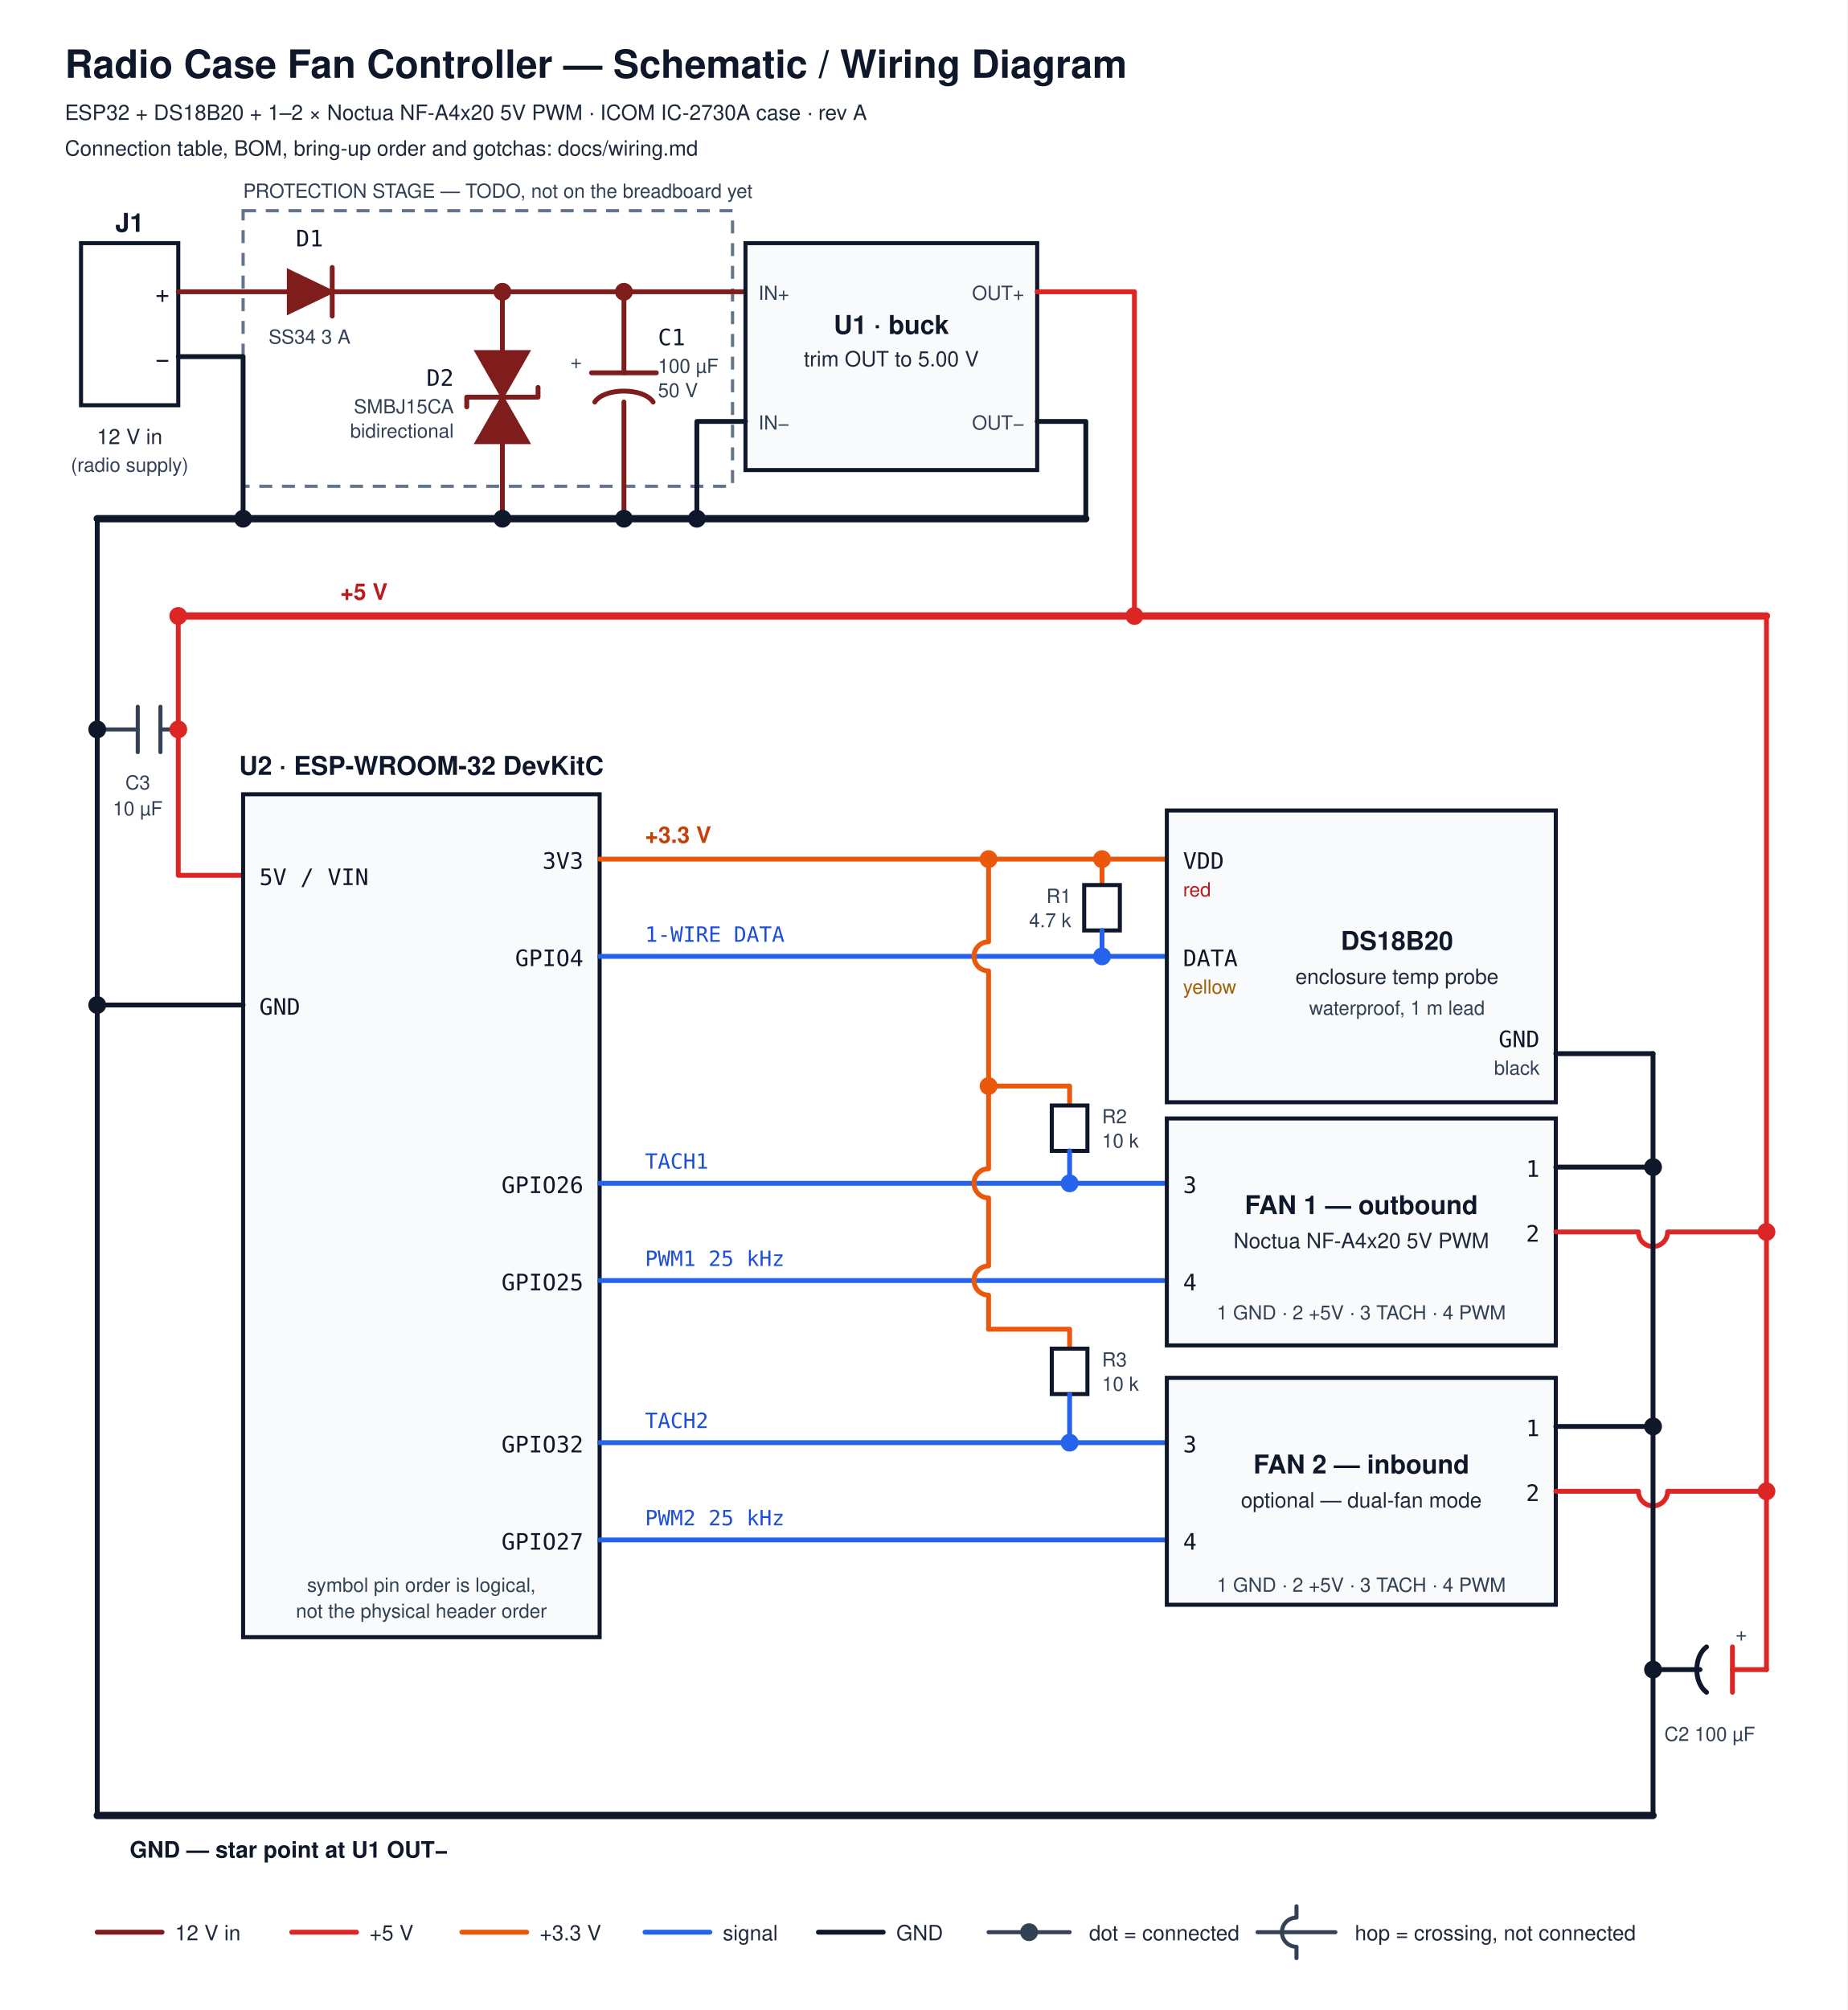
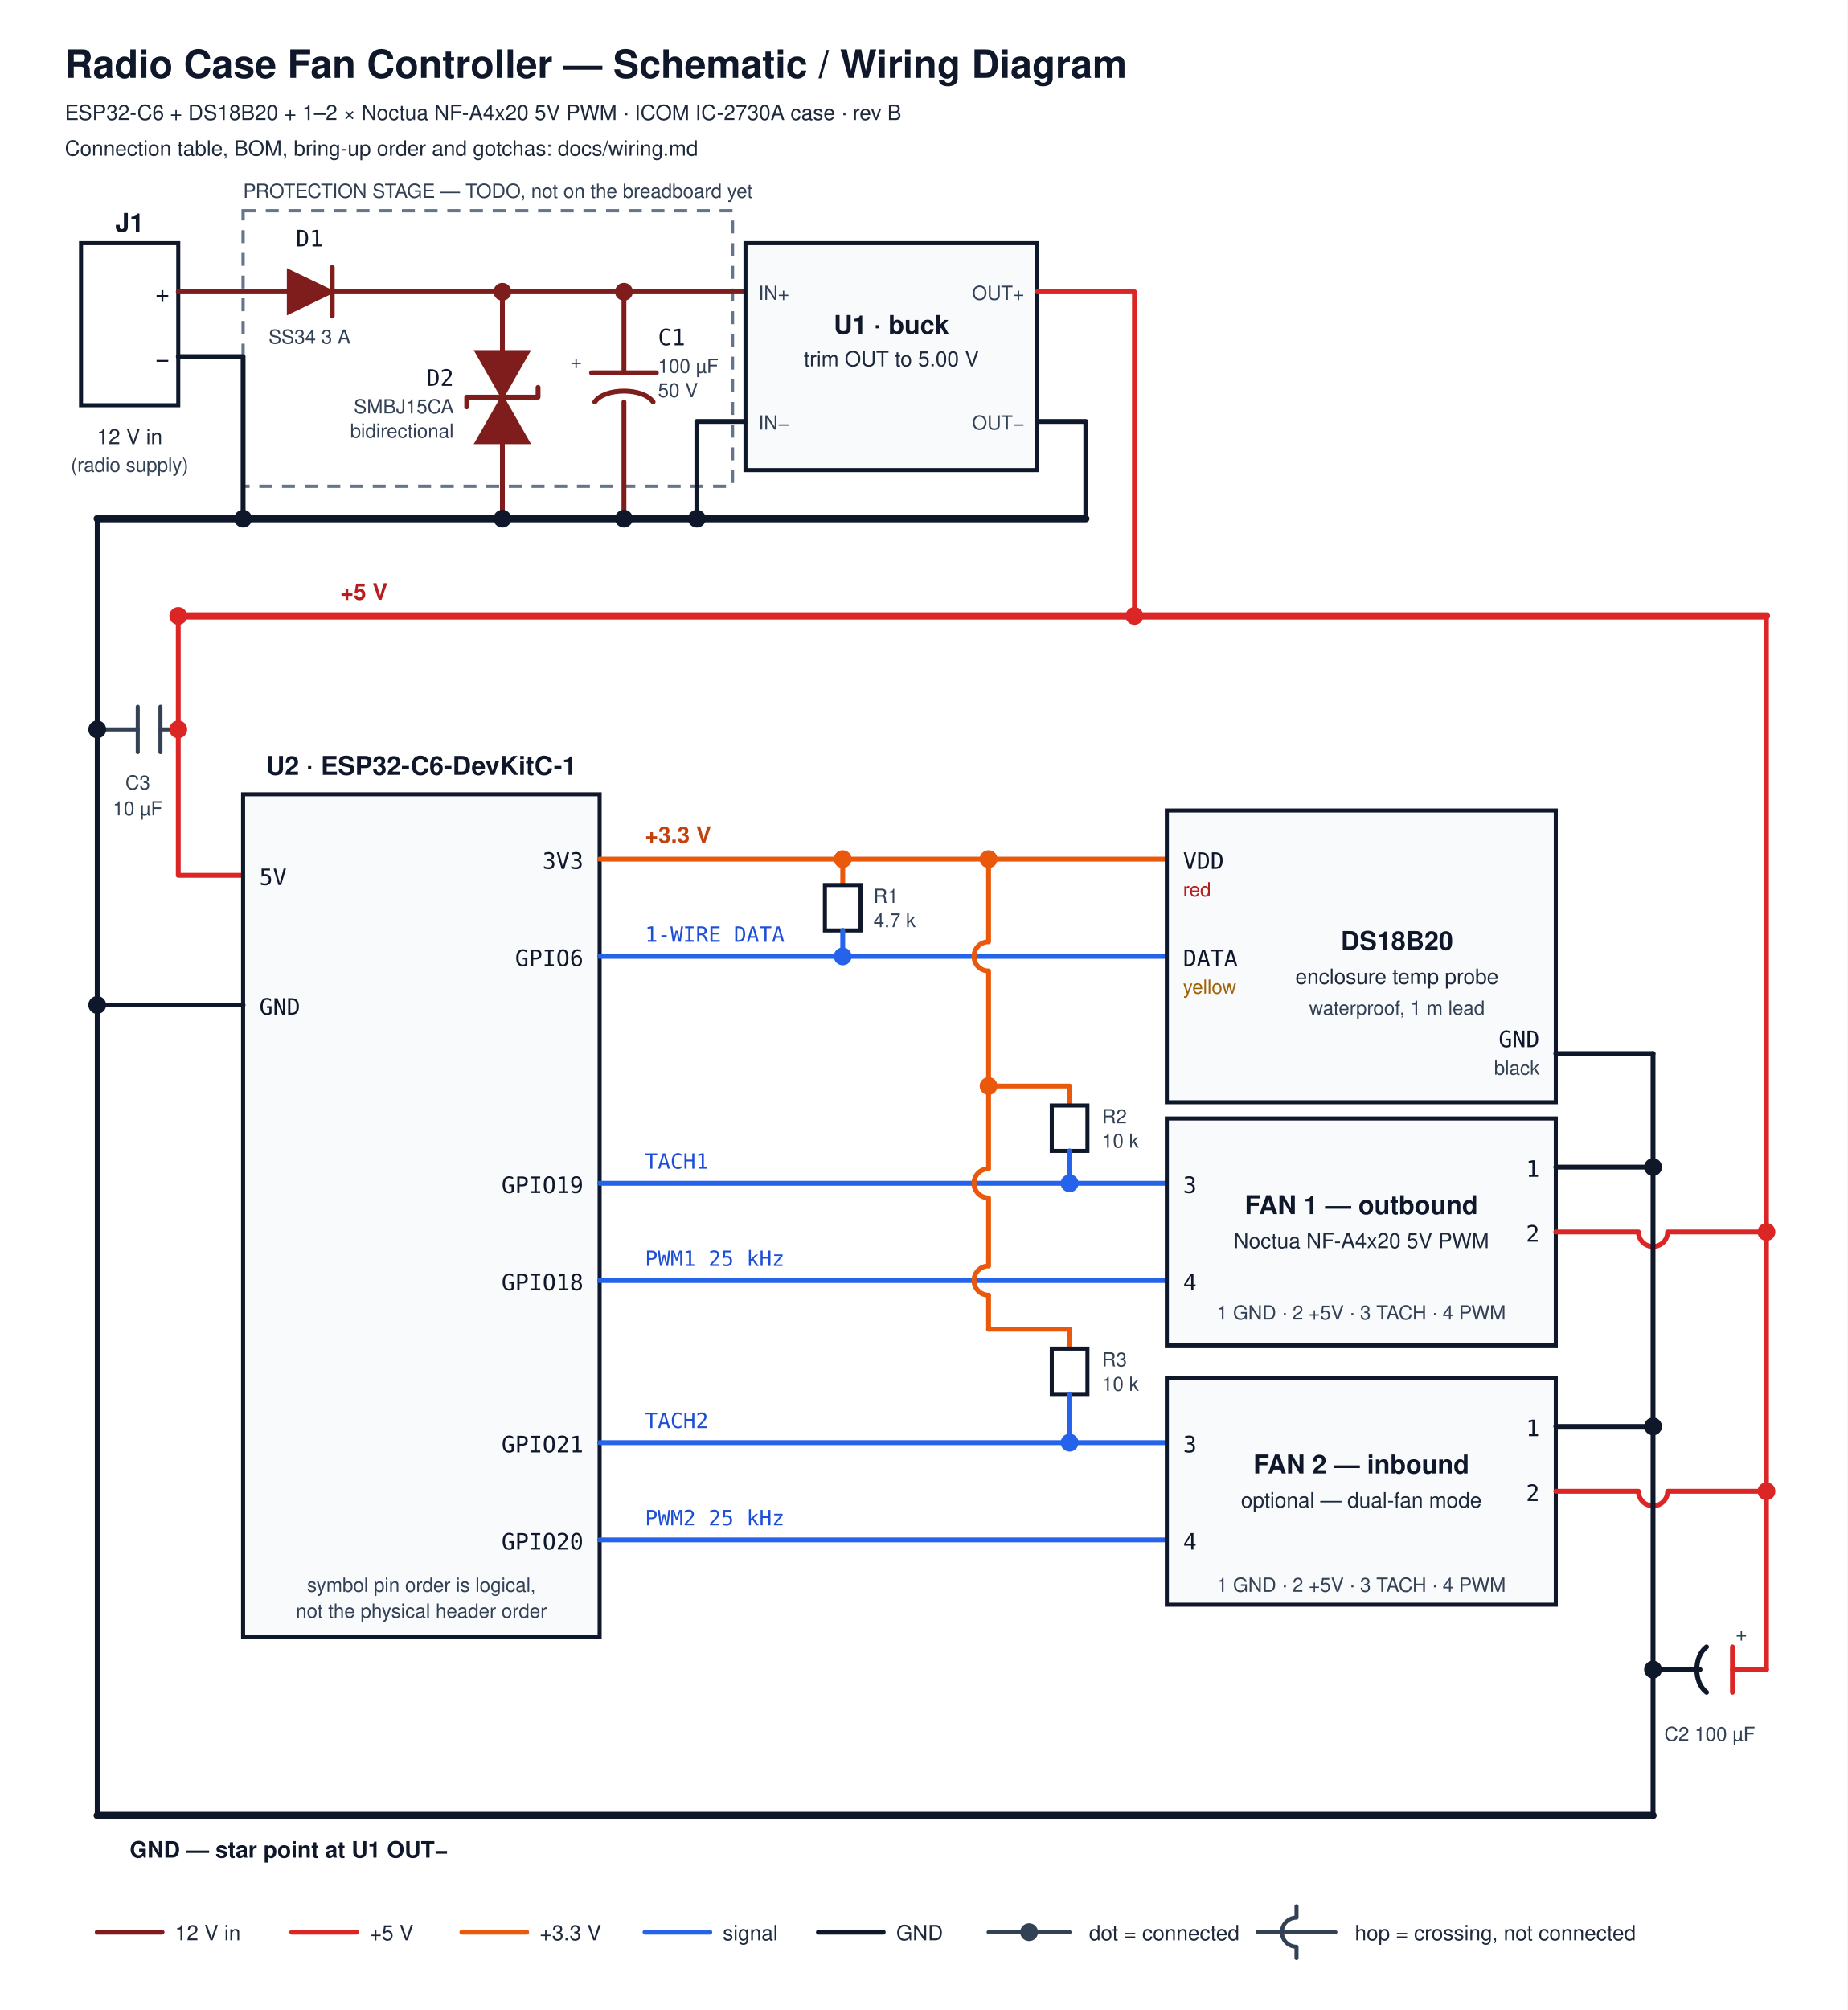
<svg xmlns="http://www.w3.org/2000/svg" viewBox="0 0 1140 1240" width="1140" height="1240" font-family="Helvetica, Arial, sans-serif">
  <defs>
    <style>
      .wire   { fill:none; stroke:#334155; stroke-width:2.5; stroke-linecap:round; stroke-linejoin:round; }
      .w12v   { fill:none; stroke:#7f1d1d; stroke-width:3;   stroke-linecap:round; stroke-linejoin:round; }
      .w5v    { fill:none; stroke:#dc2626; stroke-width:3;   stroke-linecap:round; stroke-linejoin:round; }
      .w33v   { fill:none; stroke:#ea580c; stroke-width:3;   stroke-linecap:round; stroke-linejoin:round; }
      .wgnd   { fill:none; stroke:#0f172a; stroke-width:3;   stroke-linecap:round; stroke-linejoin:round; }
      .wsig   { fill:none; stroke:#2563eb; stroke-width:3;   stroke-linecap:round; stroke-linejoin:round; }
      .rail5  { fill:none; stroke:#dc2626; stroke-width:4.5; stroke-linecap:round; }
      .railg  { fill:none; stroke:#0f172a; stroke-width:4.5; stroke-linecap:round; }
      .blk    { fill:#f8fafc; stroke:#0f172a; stroke-width:2.5; }
      .part   { fill:#ffffff; stroke:#0f172a; stroke-width:2.5; }
      .todo   { fill:none; stroke:#64748b; stroke-width:2; stroke-dasharray:8 6; }
      .tm     { font-size:14px; fill:#0f172a; font-family:'DejaVu Sans Mono', Menlo, Consolas, monospace; }
      .ts     { font-size:13px; fill:#1e293b; }
      .tss    { font-size:12px; fill:#334155; }
      .tb     { font-size:16px; fill:#0f172a; font-weight:bold; }
      .ttl    { font-size:24px; fill:#0f172a; font-weight:bold; }
      .lbl5   { font-size:14px; fill:#b91c1c; font-weight:bold; }
      .lbl33  { font-size:14px; fill:#c2410c; font-weight:bold; }
      .lblg   { font-size:14px; fill:#0f172a; font-weight:bold; }
      .lblsig { font-size:13px; fill:#1d4ed8; font-family:'DejaVu Sans Mono', Menlo, Consolas, monospace; }
    </style>
  </defs>
  <rect x="0" y="0" width="1140" height="1240" fill="#ffffff" />
  <text class="ttl" x="40" y="48" font-size="24px" fill="#0f172a" font-weight="bold">Radio Case Fan Controller — Schematic / Wiring Diagram</text>
-   <text class="ts" x="40" y="74" font-size="13px" fill="#1e293b">ESP32 + DS18B20 + 1–2 × Noctua NF-A4x20 5V PWM · ICOM IC-2730A case · rev A</text>
+   <text class="ts" x="40" y="74" font-size="13px" fill="#1e293b">ESP32-C6 + DS18B20 + 1–2 × Noctua NF-A4x20 5V PWM · ICOM IC-2730A case · rev B</text>
  <text class="ts" x="40" y="96" font-size="13px" fill="#1e293b">Connection table, BOM, bring-up order and gotchas: docs/wiring.md</text>
  <rect class="todo" x="150" y="130" width="302" height="170" fill="none" stroke="#64748b" stroke-width="2" stroke-dasharray="8 6" />
  <text class="tss" x="150" y="122" font-size="12px" fill="#334155">PROTECTION STAGE — TODO, not on the breadboard yet</text>
  <rect class="part" x="50" y="150" width="60" height="100" fill="#ffffff" stroke="#0f172a" stroke-width="2.5" />
  <text class="tb" x="80" y="143" text-anchor="middle" font-size="16px" fill="#0f172a" font-weight="bold">J1</text>
  <text class="tm" x="96" y="187" font-size="14px" fill="#0f172a" font-family="'DejaVu Sans Mono', Menlo, Consolas, monospace">+</text>
  <text class="tm" x="96" y="227" font-size="14px" fill="#0f172a" font-family="'DejaVu Sans Mono', Menlo, Consolas, monospace">−</text>
  <text class="ts" x="80" y="274" text-anchor="middle" font-size="13px" fill="#1e293b">12 V in</text>
  <text class="tss" x="80" y="291" text-anchor="middle" font-size="12px" fill="#334155">(radio supply)</text>
  <path class="w12v" d="M110,180 L178,180" fill="none" stroke="#7f1d1d" stroke-width="3" stroke-linecap="round" stroke-linejoin="round" />
  <polygon points="178,167 178,193 205,180" fill="#7f1d1d" stroke="#7f1d1d" stroke-width="2" />
  <path class="w12v" d="M205,165 L205,195" fill="none" stroke="#7f1d1d" stroke-width="3" stroke-linecap="round" stroke-linejoin="round" />
  <path class="w12v" d="M205,180 L460,180" fill="none" stroke="#7f1d1d" stroke-width="3" stroke-linecap="round" stroke-linejoin="round" />
  <text class="tm" x="191" y="152" text-anchor="middle" font-size="14px" fill="#0f172a" font-family="'DejaVu Sans Mono', Menlo, Consolas, monospace">D1</text>
  <text class="tss" x="191" y="212" text-anchor="middle" font-size="12px" fill="#334155">SS34 3 A</text>
  <path class="wgnd" d="M110,220 L150,220 L150,320" fill="none" stroke="#0f172a" stroke-width="3" stroke-linecap="round" stroke-linejoin="round" />
  <path class="w12v" d="M310,180 L310,217" fill="none" stroke="#7f1d1d" stroke-width="3" stroke-linecap="round" stroke-linejoin="round" />
  <polygon points="294,217 326,217 310,245" fill="#7f1d1d" stroke="#7f1d1d" stroke-width="2" />
  <polygon points="294,273 326,273 310,245" fill="#7f1d1d" stroke="#7f1d1d" stroke-width="2" />
  <path class="w12v" d="M288,251 L288,245 L332,245 L332,239" fill="none" stroke="#7f1d1d" stroke-width="3" stroke-linecap="round" stroke-linejoin="round" />
  <path class="w12v" d="M310,273 L310,320" fill="none" stroke="#7f1d1d" stroke-width="3" stroke-linecap="round" stroke-linejoin="round" />
  <circle cx="310" cy="180" r="5.5" fill="#7f1d1d" />
  <text class="tm" x="280" y="238" text-anchor="end" font-size="14px" fill="#0f172a" font-family="'DejaVu Sans Mono', Menlo, Consolas, monospace">D2</text>
  <text class="tss" x="280" y="255" text-anchor="end" font-size="12px" fill="#334155">SMBJ15CA</text>
  <text class="tss" x="280" y="270" text-anchor="end" font-size="12px" fill="#334155">bidirectional</text>
  <path class="w12v" d="M385,180 L385,230" fill="none" stroke="#7f1d1d" stroke-width="3" stroke-linecap="round" stroke-linejoin="round" />
  <path class="w12v" d="M365,230 L405,230" fill="none" stroke="#7f1d1d" stroke-width="3" stroke-linecap="round" stroke-linejoin="round" />
  <path class="w12v" d="M367,248 C373,239 397,239 403,248" fill="none" stroke="#7f1d1d" stroke-width="3" stroke-linecap="round" stroke-linejoin="round" />
  <path class="w12v" d="M385,248 L385,320" fill="none" stroke="#7f1d1d" stroke-width="3" stroke-linecap="round" stroke-linejoin="round" />
  <circle cx="385" cy="180" r="5.5" fill="#7f1d1d" />
  <text class="tss" x="359" y="227" text-anchor="end" font-size="12px" fill="#334155">+</text>
  <text class="tm" x="406" y="213" font-size="14px" fill="#0f172a" font-family="'DejaVu Sans Mono', Menlo, Consolas, monospace">C1</text>
  <text class="tss" x="406" y="230" font-size="12px" fill="#334155">100 µF</text>
  <text class="tss" x="406" y="245" font-size="12px" fill="#334155">50 V</text>
  <rect class="blk" x="460" y="150" width="180" height="140" fill="#f8fafc" stroke="#0f172a" stroke-width="2.5" />
  <text class="tb" x="550" y="206" text-anchor="middle" font-size="16px" fill="#0f172a" font-weight="bold">U1 · buck</text>
  <text class="ts" x="550" y="226" text-anchor="middle" font-size="13px" fill="#1e293b">trim OUT to 5.00 V</text>
  <text class="tss" x="468" y="185" font-size="12px" fill="#334155">IN+</text>
  <text class="tss" x="468" y="265" font-size="12px" fill="#334155">IN−</text>
  <text class="tss" x="632" y="185" text-anchor="end" font-size="12px" fill="#334155">OUT+</text>
  <text class="tss" x="632" y="265" text-anchor="end" font-size="12px" fill="#334155">OUT−</text>
  <path class="wgnd" d="M460,260 L430,260 L430,320" fill="none" stroke="#0f172a" stroke-width="3" stroke-linecap="round" stroke-linejoin="round" />
  <path class="wgnd" d="M640,260 L670,260 L670,320" fill="none" stroke="#0f172a" stroke-width="3" stroke-linecap="round" stroke-linejoin="round" />
  <path class="w5v" d="M640,180 L700,180 L700,380" fill="none" stroke="#dc2626" stroke-width="3" stroke-linecap="round" stroke-linejoin="round" />
  <path class="railg" d="M60,320 L670,320" fill="none" stroke="#0f172a" stroke-width="4.5" stroke-linecap="round" />
  <circle cx="150" cy="320" r="5.5" fill="#0f172a" />
  <circle cx="310" cy="320" r="5.5" fill="#0f172a" />
  <circle cx="385" cy="320" r="5.5" fill="#0f172a" />
  <circle cx="430" cy="320" r="5.5" fill="#0f172a" />
  <path class="wgnd" d="M60,320 L60,1120" fill="none" stroke="#0f172a" stroke-width="3" stroke-linecap="round" stroke-linejoin="round" />
  <path class="rail5" d="M110,380 L1090,380" fill="none" stroke="#dc2626" stroke-width="4.5" stroke-linecap="round" />
  <text class="lbl5" x="210" y="370" font-size="14px" fill="#b91c1c" font-weight="bold">+5 V</text>
  <circle cx="700" cy="380" r="5.5" fill="#dc2626" />
  <path class="w5v" d="M110,380 L110,540 L150,540" fill="none" stroke="#dc2626" stroke-width="3" stroke-linecap="round" stroke-linejoin="round" />
  <circle cx="110" cy="380" r="5.5" fill="#dc2626" />
  <path class="wire" d="M60,450 L85,450 M99,450 L110,450" fill="none" stroke="#334155" stroke-width="2.5" stroke-linecap="round" stroke-linejoin="round" />
  <path class="wire" d="M85,436 L85,464" fill="none" stroke="#334155" stroke-width="2.5" stroke-linecap="round" stroke-linejoin="round" />
  <path class="wire" d="M99,436 L99,464" fill="none" stroke="#334155" stroke-width="2.5" stroke-linecap="round" stroke-linejoin="round" />
  <circle cx="60" cy="450" r="5.5" fill="#0f172a" />
  <circle cx="110" cy="450" r="5.5" fill="#dc2626" />
  <text class="tss" x="85" y="487" text-anchor="middle" font-size="12px" fill="#334155">C3</text>
  <text class="tss" x="85" y="503" text-anchor="middle" font-size="12px" fill="#334155">10 µF</text>
-   <text class="tb" x="260" y="478" text-anchor="middle" font-size="16px" fill="#0f172a" font-weight="bold">U2 · ESP-WROOM-32 DevKitC</text>
+   <text class="tb" x="260" y="478" text-anchor="middle" font-size="16px" fill="#0f172a" font-weight="bold">U2 · ESP32-C6-DevKitC-1</text>
  <rect class="blk" x="150" y="490" width="220" height="520" fill="#f8fafc" stroke="#0f172a" stroke-width="2.5" />
  <text class="tss" x="260" y="982" text-anchor="middle" font-size="12px" fill="#334155">symbol pin order is logical,</text>
  <text class="tss" x="260" y="998" text-anchor="middle" font-size="12px" fill="#334155">not the physical header order</text>
-   <text class="tm" x="160" y="546" font-size="14px" fill="#0f172a" font-family="'DejaVu Sans Mono', Menlo, Consolas, monospace">5V / VIN</text>
+   <text class="tm" x="160" y="546" font-size="14px" fill="#0f172a" font-family="'DejaVu Sans Mono', Menlo, Consolas, monospace">5V</text>
  <text class="tm" x="160" y="626" font-size="14px" fill="#0f172a" font-family="'DejaVu Sans Mono', Menlo, Consolas, monospace">GND</text>
  <path class="wgnd" d="M150,620 L60,620" fill="none" stroke="#0f172a" stroke-width="3" stroke-linecap="round" stroke-linejoin="round" />
  <circle cx="60" cy="620" r="5.5" fill="#0f172a" />
  <text class="tm" x="360" y="536" text-anchor="end" font-size="14px" fill="#0f172a" font-family="'DejaVu Sans Mono', Menlo, Consolas, monospace">3V3</text>
-   <text class="tm" x="360" y="596" text-anchor="end" font-size="14px" fill="#0f172a" font-family="'DejaVu Sans Mono', Menlo, Consolas, monospace">GPIO4</text>
-   <text class="tm" x="360" y="736" text-anchor="end" font-size="14px" fill="#0f172a" font-family="'DejaVu Sans Mono', Menlo, Consolas, monospace">GPIO26</text>
-   <text class="tm" x="360" y="796" text-anchor="end" font-size="14px" fill="#0f172a" font-family="'DejaVu Sans Mono', Menlo, Consolas, monospace">GPIO25</text>
-   <text class="tm" x="360" y="896" text-anchor="end" font-size="14px" fill="#0f172a" font-family="'DejaVu Sans Mono', Menlo, Consolas, monospace">GPIO32</text>
-   <text class="tm" x="360" y="956" text-anchor="end" font-size="14px" fill="#0f172a" font-family="'DejaVu Sans Mono', Menlo, Consolas, monospace">GPIO27</text>
+   <text class="tm" x="360" y="596" text-anchor="end" font-size="14px" fill="#0f172a" font-family="'DejaVu Sans Mono', Menlo, Consolas, monospace">GPIO6</text>
+   <text class="tm" x="360" y="736" text-anchor="end" font-size="14px" fill="#0f172a" font-family="'DejaVu Sans Mono', Menlo, Consolas, monospace">GPIO19</text>
+   <text class="tm" x="360" y="796" text-anchor="end" font-size="14px" fill="#0f172a" font-family="'DejaVu Sans Mono', Menlo, Consolas, monospace">GPIO18</text>
+   <text class="tm" x="360" y="896" text-anchor="end" font-size="14px" fill="#0f172a" font-family="'DejaVu Sans Mono', Menlo, Consolas, monospace">GPIO21</text>
+   <text class="tm" x="360" y="956" text-anchor="end" font-size="14px" fill="#0f172a" font-family="'DejaVu Sans Mono', Menlo, Consolas, monospace">GPIO20</text>
  <path class="w33v" d="M370,530 L720,530" fill="none" stroke="#ea580c" stroke-width="3" stroke-linecap="round" stroke-linejoin="round" />
  <text class="lbl33" x="398" y="520" font-size="14px" fill="#c2410c" font-weight="bold">+3.3 V</text>
  <path class="wsig" d="M370,590 L720,590" fill="none" stroke="#2563eb" stroke-width="3" stroke-linecap="round" stroke-linejoin="round" />
  <text class="lblsig" x="398" y="581" font-size="13px" fill="#1d4ed8" font-family="'DejaVu Sans Mono', Menlo, Consolas, monospace">1-WIRE DATA</text>
  <path class="wsig" d="M370,730 L720,730" fill="none" stroke="#2563eb" stroke-width="3" stroke-linecap="round" stroke-linejoin="round" />
  <text class="lblsig" x="398" y="721" font-size="13px" fill="#1d4ed8" font-family="'DejaVu Sans Mono', Menlo, Consolas, monospace">TACH1</text>
  <path class="wsig" d="M370,790 L720,790" fill="none" stroke="#2563eb" stroke-width="3" stroke-linecap="round" stroke-linejoin="round" />
  <text class="lblsig" x="398" y="781" font-size="13px" fill="#1d4ed8" font-family="'DejaVu Sans Mono', Menlo, Consolas, monospace">PWM1 25 kHz</text>
  <path class="wsig" d="M370,890 L720,890" fill="none" stroke="#2563eb" stroke-width="3" stroke-linecap="round" stroke-linejoin="round" />
  <text class="lblsig" x="398" y="881" font-size="13px" fill="#1d4ed8" font-family="'DejaVu Sans Mono', Menlo, Consolas, monospace">TACH2</text>
  <path class="wsig" d="M370,950 L720,950" fill="none" stroke="#2563eb" stroke-width="3" stroke-linecap="round" stroke-linejoin="round" />
  <text class="lblsig" x="398" y="941" font-size="13px" fill="#1d4ed8" font-family="'DejaVu Sans Mono', Menlo, Consolas, monospace">PWM2 25 kHz</text>
-   <path class="w33v" d="M680,530 L680,546" fill="none" stroke="#ea580c" stroke-width="3" stroke-linecap="round" stroke-linejoin="round" />
-   <rect class="part" x="669" y="546" width="22" height="28" fill="#ffffff" stroke="#0f172a" stroke-width="2.5" />
-   <path class="wsig" d="M680,574 L680,590" fill="none" stroke="#2563eb" stroke-width="3" stroke-linecap="round" stroke-linejoin="round" />
-   <circle cx="680" cy="530" r="5.5" fill="#ea580c" />
-   <circle cx="680" cy="590" r="5.5" fill="#2563eb" />
-   <text class="tss" x="661" y="557" text-anchor="end" font-size="12px" fill="#334155">R1</text>
-   <text class="tss" x="661" y="572" text-anchor="end" font-size="12px" fill="#334155">4.7 k</text>
+   <path class="w33v" d="M520,530 L520,546" fill="none" stroke="#ea580c" stroke-width="3" stroke-linecap="round" stroke-linejoin="round" />
+   <rect class="part" x="509" y="546" width="22" height="28" fill="#ffffff" stroke="#0f172a" stroke-width="2.5" />
+   <path class="wsig" d="M520,574 L520,590" fill="none" stroke="#2563eb" stroke-width="3" stroke-linecap="round" stroke-linejoin="round" />
+   <circle cx="520" cy="530" r="5.5" fill="#ea580c" />
+   <circle cx="520" cy="590" r="5.5" fill="#2563eb" />
+   <text class="tss" x="539" y="557" font-size="12px" fill="#334155">R1</text>
+   <text class="tss" x="539" y="572" font-size="12px" fill="#334155">4.7 k</text>
  <path class="w33v" d="M610,530                         L610,581 A 9,9 0 0,0 610,599                         L610,721 A 9,9 0 0,0 610,739                         L610,781 A 9,9 0 0,0 610,799                         L610,820" fill="none" stroke="#ea580c" stroke-width="3" stroke-linecap="round" stroke-linejoin="round" />
  <circle cx="610" cy="530" r="5.5" fill="#ea580c" />
  <circle cx="610" cy="670" r="5.5" fill="#ea580c" />
  <path class="w33v" d="M610,670 L660,670 L660,682" fill="none" stroke="#ea580c" stroke-width="3" stroke-linecap="round" stroke-linejoin="round" />
  <rect class="part" x="649" y="682" width="22" height="28" fill="#ffffff" stroke="#0f172a" stroke-width="2.5" />
  <path class="wsig" d="M660,710 L660,730" fill="none" stroke="#2563eb" stroke-width="3" stroke-linecap="round" stroke-linejoin="round" />
  <circle cx="660" cy="730" r="5.5" fill="#2563eb" />
  <text class="tss" x="680" y="693" font-size="12px" fill="#334155">R2</text>
  <text class="tss" x="680" y="708" font-size="12px" fill="#334155">10 k</text>
  <path class="w33v" d="M610,820 L660,820 L660,832" fill="none" stroke="#ea580c" stroke-width="3" stroke-linecap="round" stroke-linejoin="round" />
  <rect class="part" x="649" y="832" width="22" height="28" fill="#ffffff" stroke="#0f172a" stroke-width="2.5" />
  <path class="wsig" d="M660,860 L660,890" fill="none" stroke="#2563eb" stroke-width="3" stroke-linecap="round" stroke-linejoin="round" />
  <circle cx="660" cy="890" r="5.5" fill="#2563eb" />
  <text class="tss" x="680" y="843" font-size="12px" fill="#334155">R3</text>
  <text class="tss" x="680" y="858" font-size="12px" fill="#334155">10 k</text>
  <rect class="blk" x="720" y="500" width="240" height="180" fill="#f8fafc" stroke="#0f172a" stroke-width="2.5" />
  <text class="tm" x="730" y="536" font-size="14px" fill="#0f172a" font-family="'DejaVu Sans Mono', Menlo, Consolas, monospace">VDD</text>
  <text x="730" y="553" font-size="12px" fill="#b91c1c">red</text>
  <text class="tm" x="730" y="596" font-size="14px" fill="#0f172a" font-family="'DejaVu Sans Mono', Menlo, Consolas, monospace">DATA</text>
  <text x="730" y="613" font-size="12px" fill="#a16207">yellow</text>
  <text class="tb" x="862" y="586" text-anchor="middle" font-size="16px" fill="#0f172a" font-weight="bold">DS18B20</text>
  <text class="ts" x="862" y="607" text-anchor="middle" font-size="13px" fill="#1e293b">enclosure temp probe</text>
  <text class="tss" x="862" y="626" text-anchor="middle" font-size="12px" fill="#334155">waterproof, 1 m lead</text>
  <text class="tm" x="950" y="646" text-anchor="end" font-size="14px" fill="#0f172a" font-family="'DejaVu Sans Mono', Menlo, Consolas, monospace">GND</text>
  <text class="tss" x="950" y="663" text-anchor="end" font-size="12px" fill="#334155">black</text>
  <path class="wgnd" d="M960,650 L1020,650" fill="none" stroke="#0f172a" stroke-width="3" stroke-linecap="round" stroke-linejoin="round" />
  <rect class="blk" x="720" y="690" width="240" height="140" fill="#f8fafc" stroke="#0f172a" stroke-width="2.5" />
  <text class="tm" x="730" y="736" font-size="14px" fill="#0f172a" font-family="'DejaVu Sans Mono', Menlo, Consolas, monospace">3</text>
  <text class="tm" x="730" y="796" font-size="14px" fill="#0f172a" font-family="'DejaVu Sans Mono', Menlo, Consolas, monospace">4</text>
  <text class="tm" x="950" y="726" text-anchor="end" font-size="14px" fill="#0f172a" font-family="'DejaVu Sans Mono', Menlo, Consolas, monospace">1</text>
  <text class="tm" x="950" y="766" text-anchor="end" font-size="14px" fill="#0f172a" font-family="'DejaVu Sans Mono', Menlo, Consolas, monospace">2</text>
  <text class="tb" x="840" y="749" text-anchor="middle" font-size="16px" fill="#0f172a" font-weight="bold">FAN 1 — outbound</text>
  <text class="ts" x="840" y="770" text-anchor="middle" font-size="13px" fill="#1e293b">Noctua NF-A4x20 5V PWM</text>
  <text class="tss" x="840" y="814" text-anchor="middle" font-size="12px" fill="#334155">1 GND · 2 +5V · 3 TACH · 4 PWM</text>
  <path class="wgnd" d="M960,720 L1020,720" fill="none" stroke="#0f172a" stroke-width="3" stroke-linecap="round" stroke-linejoin="round" />
  <path class="w5v" d="M960,760 L1011,760 A 9,9 0 0,0 1029,760 L1090,760" fill="none" stroke="#dc2626" stroke-width="3" stroke-linecap="round" stroke-linejoin="round" />
  <rect class="blk" x="720" y="850" width="240" height="140" fill="#f8fafc" stroke="#0f172a" stroke-width="2.5" />
  <text class="tm" x="730" y="896" font-size="14px" fill="#0f172a" font-family="'DejaVu Sans Mono', Menlo, Consolas, monospace">3</text>
  <text class="tm" x="730" y="956" font-size="14px" fill="#0f172a" font-family="'DejaVu Sans Mono', Menlo, Consolas, monospace">4</text>
  <text class="tm" x="950" y="886" text-anchor="end" font-size="14px" fill="#0f172a" font-family="'DejaVu Sans Mono', Menlo, Consolas, monospace">1</text>
  <text class="tm" x="950" y="926" text-anchor="end" font-size="14px" fill="#0f172a" font-family="'DejaVu Sans Mono', Menlo, Consolas, monospace">2</text>
  <text class="tb" x="840" y="909" text-anchor="middle" font-size="16px" fill="#0f172a" font-weight="bold">FAN 2 — inbound</text>
  <text class="ts" x="840" y="930" text-anchor="middle" font-size="13px" fill="#1e293b">optional — dual-fan mode</text>
  <text class="tss" x="840" y="982" text-anchor="middle" font-size="12px" fill="#334155">1 GND · 2 +5V · 3 TACH · 4 PWM</text>
  <path class="wgnd" d="M960,880 L1020,880" fill="none" stroke="#0f172a" stroke-width="3" stroke-linecap="round" stroke-linejoin="round" />
  <path class="w5v" d="M960,920 L1011,920 A 9,9 0 0,0 1029,920 L1090,920" fill="none" stroke="#dc2626" stroke-width="3" stroke-linecap="round" stroke-linejoin="round" />
  <path class="w5v" d="M1090,380 L1090,1030" fill="none" stroke="#dc2626" stroke-width="3" stroke-linecap="round" stroke-linejoin="round" />
  <path class="wgnd" d="M1020,650 L1020,1120" fill="none" stroke="#0f172a" stroke-width="3" stroke-linecap="round" stroke-linejoin="round" />
  <circle cx="1090" cy="760" r="5.5" fill="#dc2626" />
  <circle cx="1090" cy="920" r="5.5" fill="#dc2626" />
  <circle cx="1020" cy="720" r="5.5" fill="#0f172a" />
  <circle cx="1020" cy="880" r="5.5" fill="#0f172a" />
  <path class="w5v" d="M1090,1030 L1069,1030" fill="none" stroke="#dc2626" stroke-width="3" stroke-linecap="round" stroke-linejoin="round" />
  <path class="w5v" d="M1069,1016 L1069,1044" fill="none" stroke="#dc2626" stroke-width="3" stroke-linecap="round" stroke-linejoin="round" />
  <path class="wgnd" d="M1053,1016 C1045,1022 1045,1038 1053,1044" fill="none" stroke="#0f172a" stroke-width="3" stroke-linecap="round" stroke-linejoin="round" />
  <path class="wgnd" d="M1049,1030 L1020,1030" fill="none" stroke="#0f172a" stroke-width="3" stroke-linecap="round" stroke-linejoin="round" />
  <circle cx="1020" cy="1030" r="5.5" fill="#0f172a" />
  <text class="tss" x="1078" y="1012" text-anchor="end" font-size="12px" fill="#334155">+</text>
  <text class="tss" x="1055" y="1074" text-anchor="middle" font-size="12px" fill="#334155">C2 100 µF</text>
  <path class="railg" d="M60,1120 L1020,1120" fill="none" stroke="#0f172a" stroke-width="4.5" stroke-linecap="round" />
  <text class="lblg" x="80" y="1146" font-size="14px" fill="#0f172a" font-weight="bold">GND — star point at U1 OUT−</text>
  <path class="w12v" d="M60,1192 L100,1192" fill="none" stroke="#7f1d1d" stroke-width="3" stroke-linecap="round" stroke-linejoin="round" />
  <text class="ts" x="108" y="1197" font-size="13px" fill="#1e293b">12 V in</text>
  <path class="w5v" d="M180,1192 L220,1192" fill="none" stroke="#dc2626" stroke-width="3" stroke-linecap="round" stroke-linejoin="round" />
  <text class="ts" x="228" y="1197" font-size="13px" fill="#1e293b">+5 V</text>
  <path class="w33v" d="M285,1192 L325,1192" fill="none" stroke="#ea580c" stroke-width="3" stroke-linecap="round" stroke-linejoin="round" />
  <text class="ts" x="333" y="1197" font-size="13px" fill="#1e293b">+3.3 V</text>
  <path class="wsig" d="M398,1192 L438,1192" fill="none" stroke="#2563eb" stroke-width="3" stroke-linecap="round" stroke-linejoin="round" />
  <text class="ts" x="446" y="1197" font-size="13px" fill="#1e293b">signal</text>
  <path class="wgnd" d="M505,1192 L545,1192" fill="none" stroke="#0f172a" stroke-width="3" stroke-linecap="round" stroke-linejoin="round" />
  <text class="ts" x="553" y="1197" font-size="13px" fill="#1e293b">GND</text>
  <path class="wire" d="M610,1192 L660,1192" fill="none" stroke="#334155" stroke-width="2.5" stroke-linecap="round" stroke-linejoin="round" />
  <circle cx="635" cy="1192" r="5.5" fill="#334155" />
  <text class="ts" x="672" y="1197" font-size="13px" fill="#1e293b">dot = connected</text>
  <path class="wire" d="M800,1208 L800,1201 A 9,9 0 0,1 800,1183 L800,1176" fill="none" stroke="#334155" stroke-width="2.5" stroke-linecap="round" stroke-linejoin="round" />
  <path class="wire" d="M776,1192 L824,1192" fill="none" stroke="#334155" stroke-width="2.5" stroke-linecap="round" stroke-linejoin="round" />
  <text class="ts" x="836" y="1197" font-size="13px" fill="#1e293b">hop = crossing, not connected</text>
</svg>
